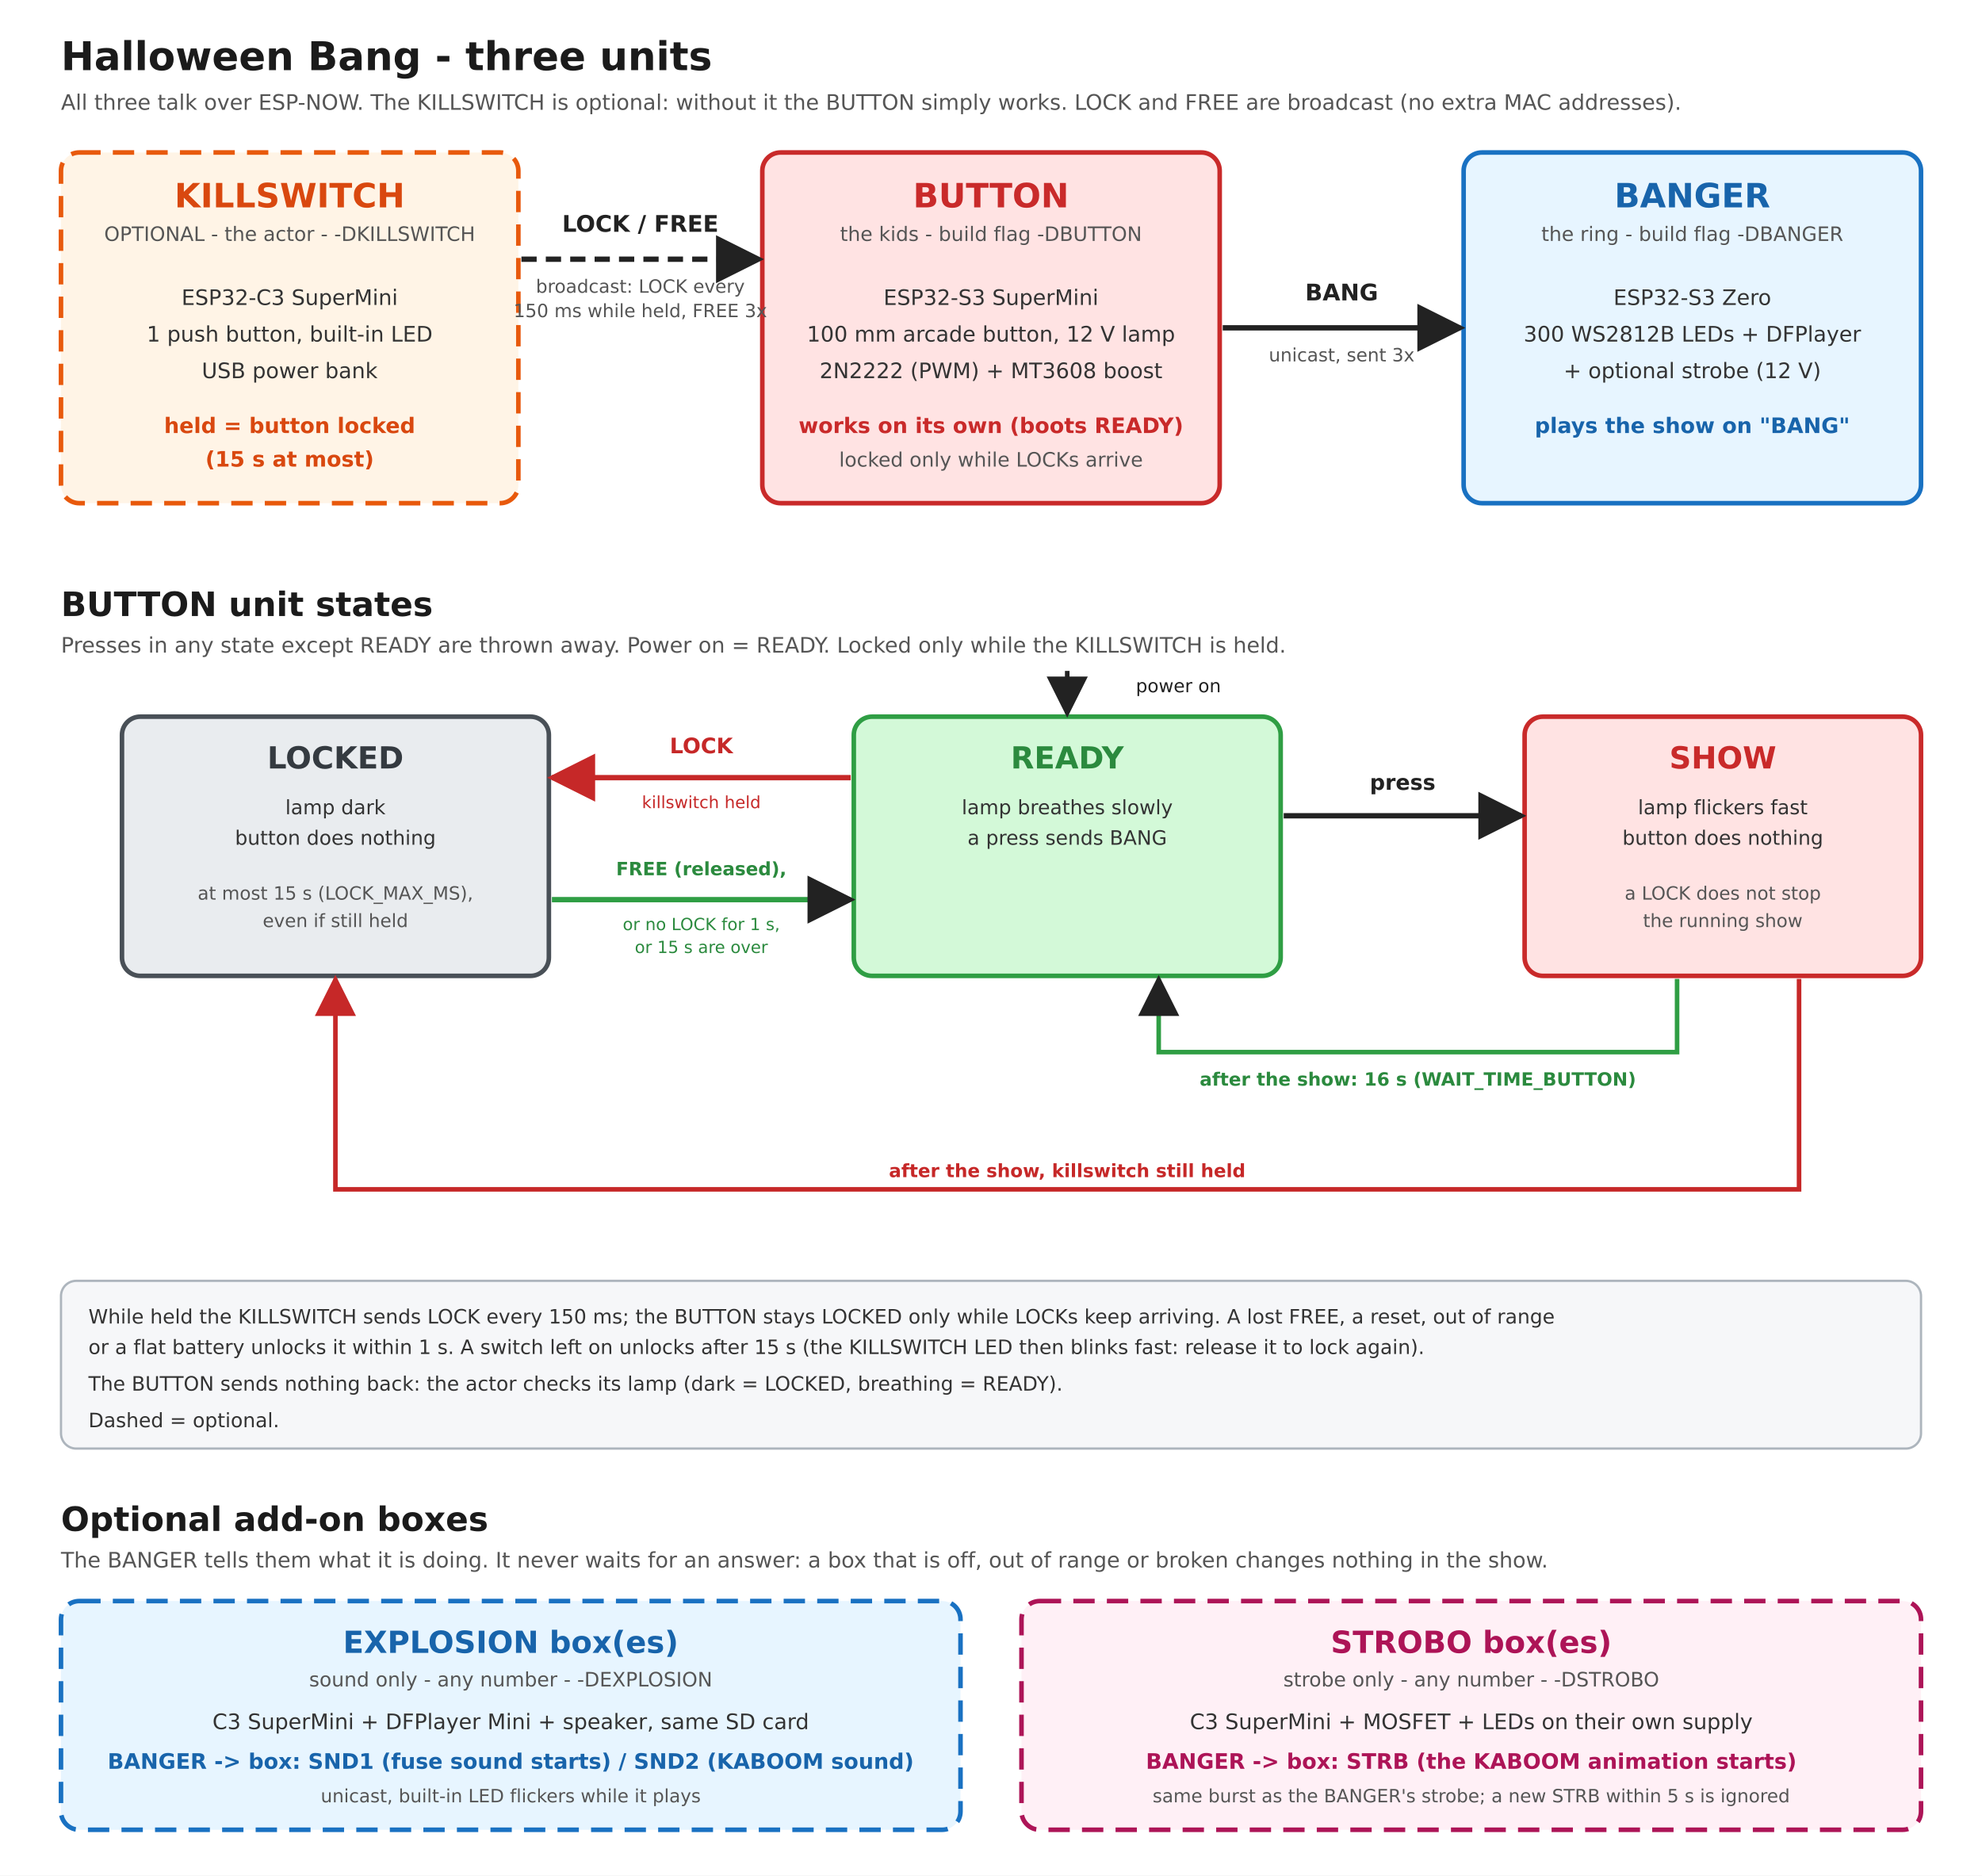
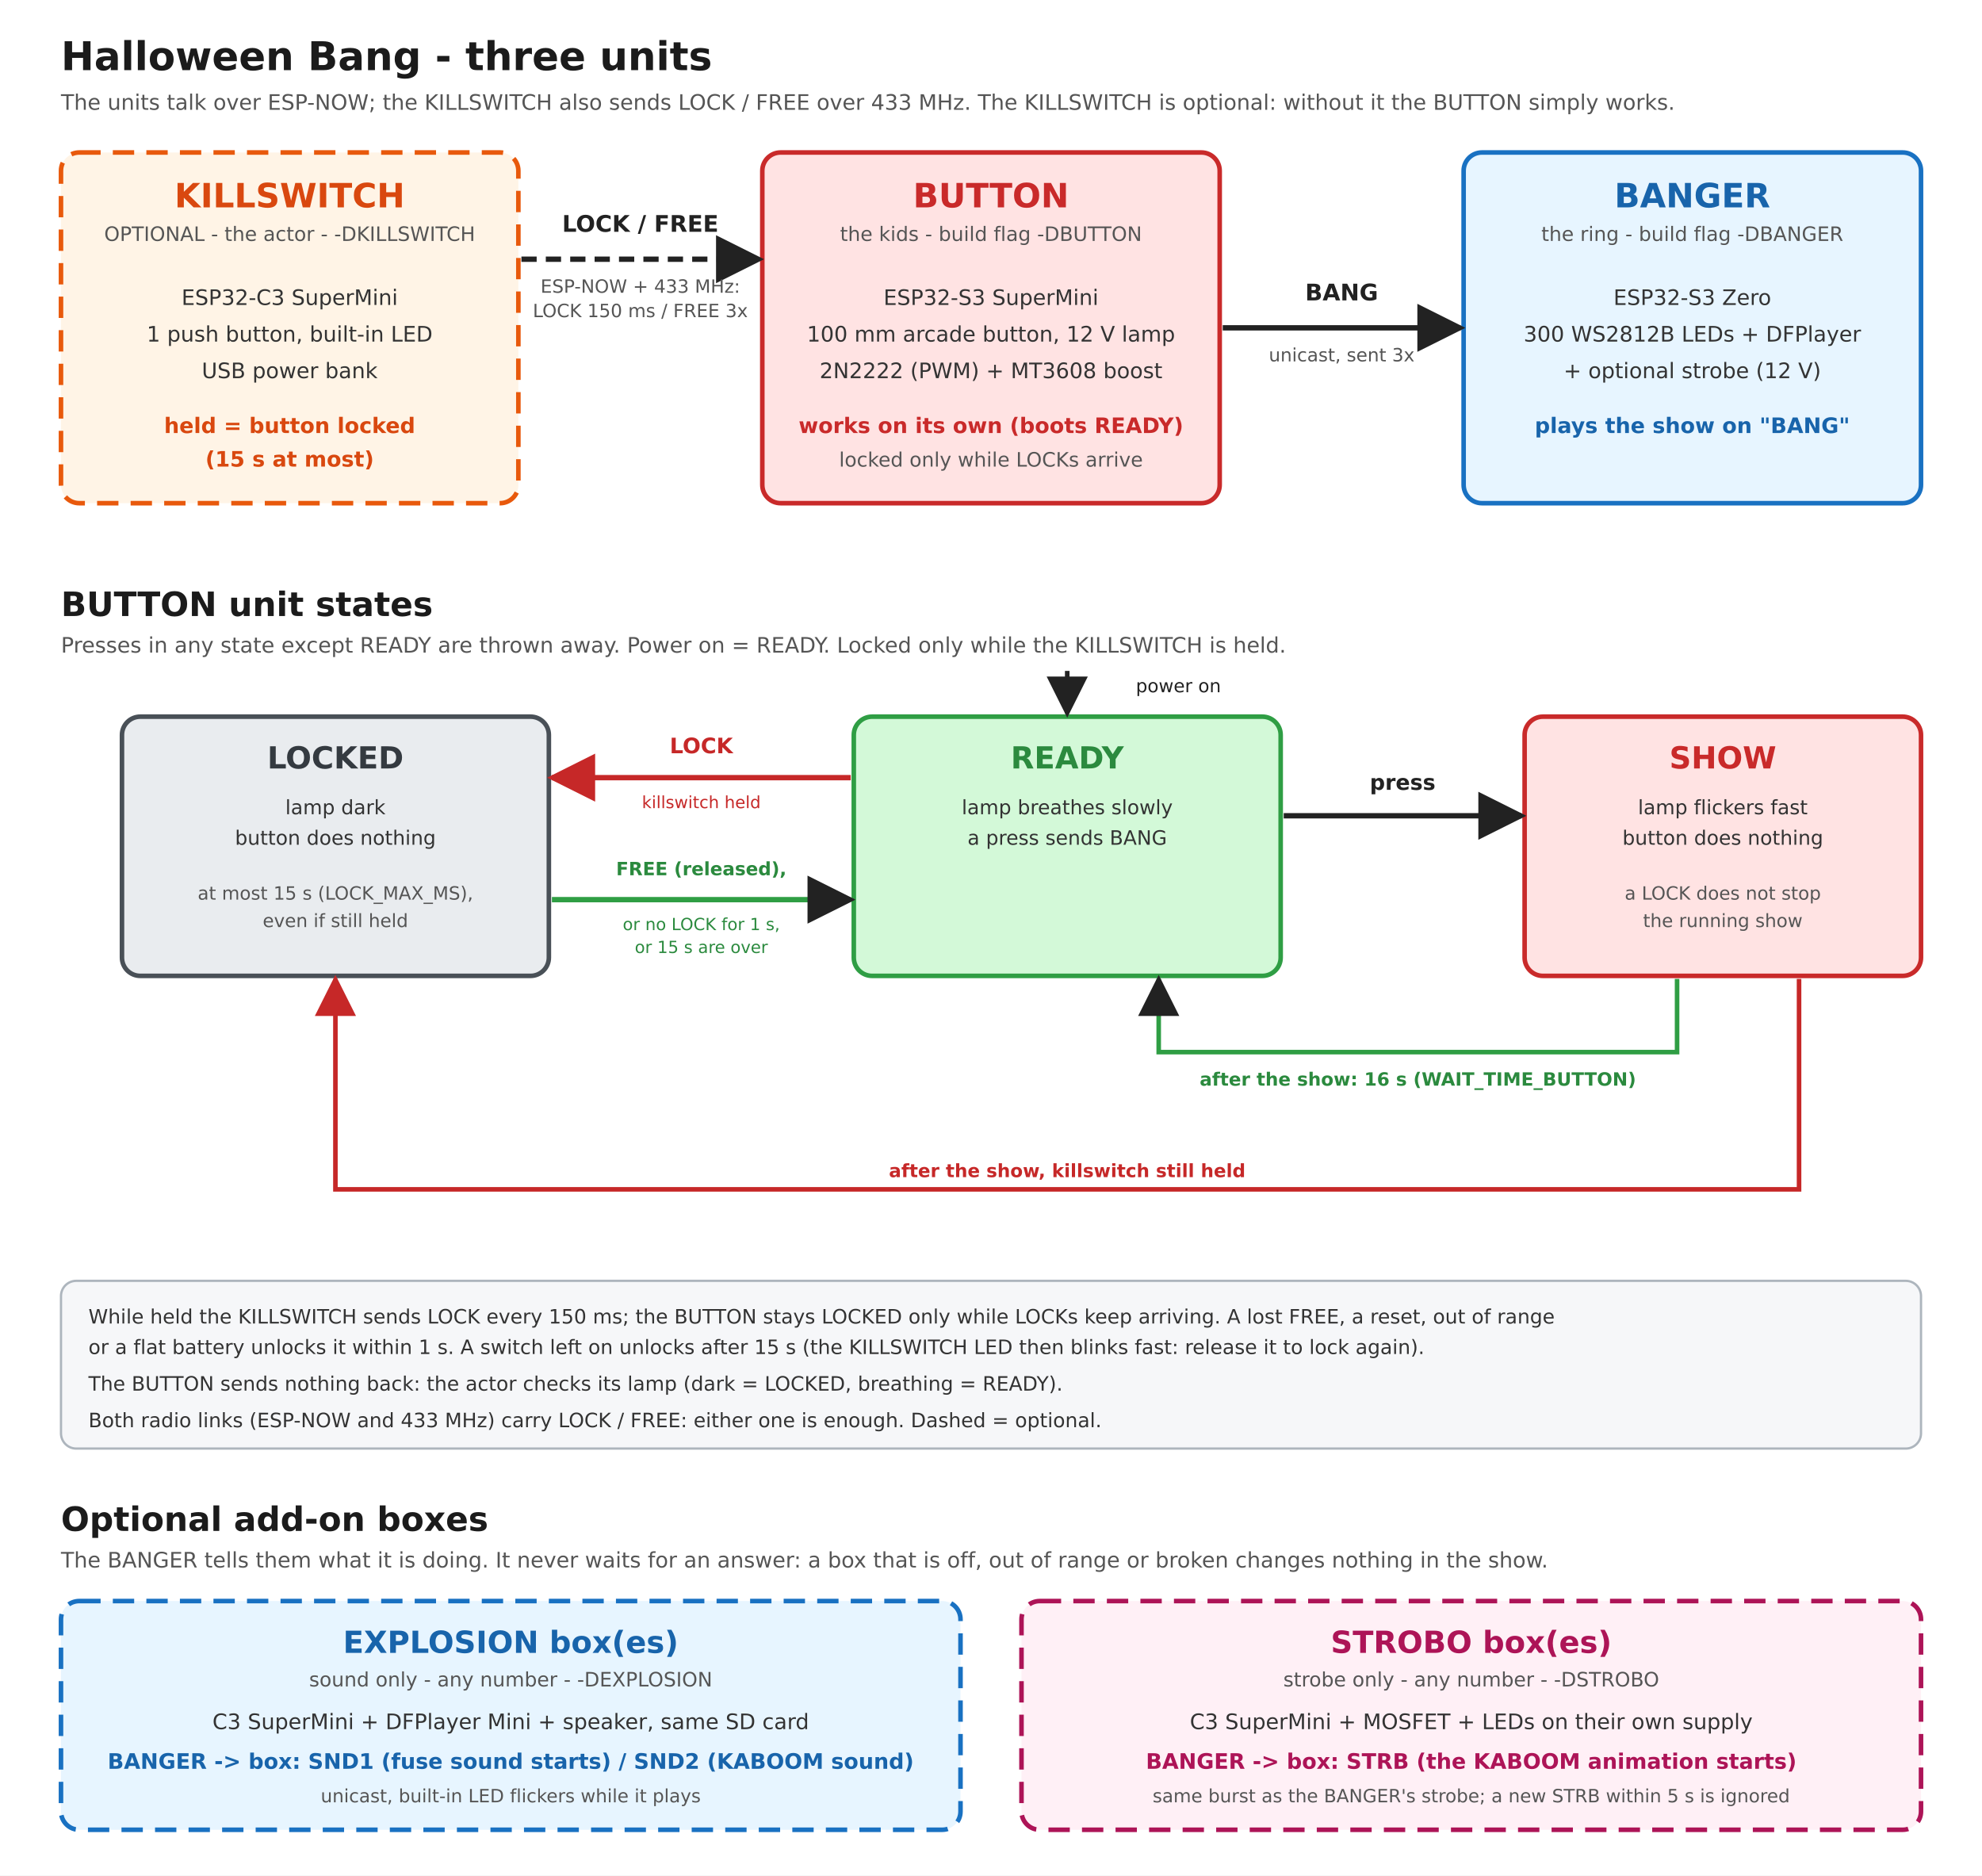
<svg xmlns="http://www.w3.org/2000/svg" viewBox="0 0 1300 1230" width="1300" height="1230" font-family="DejaVu Sans, Helvetica, Arial, sans-serif">
  <defs>
    <marker id="arr" viewBox="0 0 10 10" refX="9" refY="5" markerWidth="9" markerHeight="9" orient="auto-start-reverse">
      <path d="M0,0 L10,5 L0,10 z" fill="#222" />
    </marker>
    <marker id="arrr" viewBox="0 0 10 10" refX="9" refY="5" markerWidth="9" markerHeight="9" orient="auto-start-reverse">
      <path d="M0,0 L10,5 L0,10 z" fill="#c62828" />
    </marker>
  </defs>
  <rect width="1300" height="1230" fill="#ffffff" />
  <text x="40" y="46" font-size="26" font-weight="bold" fill="#1b1b1b">Halloween Bang - three units</text>
-   <text x="40" y="72" font-size="14" fill="#555">All three talk over ESP-NOW. The KILLSWITCH is optional: without it the BUTTON simply works. LOCK and FREE are broadcast (no extra MAC addresses).</text>
+   <text x="40" y="72" font-size="14" fill="#555">The units talk over ESP-NOW; the KILLSWITCH also sends LOCK / FREE over 433 MHz. The KILLSWITCH is optional: without it the BUTTON simply works.</text>
  <rect x="40" y="100" width="300" height="230" rx="12" fill="#fff4e6" stroke="#e8590c" stroke-width="3" stroke-dasharray="14 8" />
  <text x="190" y="136" font-size="22" font-weight="bold" fill="#d9480f" text-anchor="middle">KILLSWITCH</text>
  <text x="190" y="158" font-size="13" fill="#555" text-anchor="middle">OPTIONAL  -  the actor  -  -DKILLSWITCH</text>
  <text x="190" y="200" font-size="14" fill="#333" text-anchor="middle">ESP32-C3 SuperMini</text>
  <text x="190" y="224" font-size="14" fill="#333" text-anchor="middle">1 push button, built-in LED</text>
  <text x="190" y="248" font-size="14" fill="#333" text-anchor="middle">USB power bank</text>
  <text x="190" y="284" font-size="14" font-weight="bold" fill="#d9480f" text-anchor="middle">held = button locked</text>
  <text x="190" y="306" font-size="14" font-weight="bold" fill="#d9480f" text-anchor="middle">(15 s at most)</text>
  <rect x="500" y="100" width="300" height="230" rx="12" fill="#ffe3e3" stroke="#c92a2a" stroke-width="3" />
  <text x="650" y="136" font-size="22" font-weight="bold" fill="#c92a2a" text-anchor="middle">BUTTON</text>
  <text x="650" y="158" font-size="13" fill="#555" text-anchor="middle">the kids  -  build flag -DBUTTON</text>
  <text x="650" y="200" font-size="14" fill="#333" text-anchor="middle">ESP32-S3 SuperMini</text>
  <text x="650" y="224" font-size="14" fill="#333" text-anchor="middle">100 mm arcade button, 12 V lamp</text>
  <text x="650" y="248" font-size="14" fill="#333" text-anchor="middle">2N2222 (PWM) + MT3608 boost</text>
  <text x="650" y="284" font-size="14" font-weight="bold" fill="#c92a2a" text-anchor="middle">works on its own (boots READY)</text>
  <text x="650" y="306" font-size="13" fill="#555" text-anchor="middle">locked only while LOCKs arrive</text>
  <rect x="960" y="100" width="300" height="230" rx="12" fill="#e7f5ff" stroke="#1971c2" stroke-width="3" />
  <text x="1110" y="136" font-size="22" font-weight="bold" fill="#1864ab" text-anchor="middle">BANGER</text>
  <text x="1110" y="158" font-size="13" fill="#555" text-anchor="middle">the ring  -  build flag -DBANGER</text>
  <text x="1110" y="200" font-size="14" fill="#333" text-anchor="middle">ESP32-S3 Zero</text>
  <text x="1110" y="224" font-size="14" fill="#333" text-anchor="middle">300 WS2812B LEDs + DFPlayer</text>
  <text x="1110" y="248" font-size="14" fill="#333" text-anchor="middle">+ optional strobe (12 V)</text>
  <text x="1110" y="284" font-size="14" font-weight="bold" fill="#1864ab" text-anchor="middle">plays the show on "BANG"</text>
  <line x1="342" y1="170" x2="498" y2="170" stroke="#222" stroke-width="3.5" stroke-dasharray="10 6" marker-end="url(#arr)" />
  <text x="420" y="152" font-size="15" font-weight="bold" fill="#222" text-anchor="middle">LOCK / FREE</text>
-   <text x="420" y="192" font-size="12" fill="#555" text-anchor="middle">broadcast: LOCK every</text>
-   <text x="420" y="208" font-size="12" fill="#555" text-anchor="middle">150 ms while held, FREE 3x</text>
+   <text x="420" y="192" font-size="12" fill="#555" text-anchor="middle">ESP-NOW + 433 MHz:</text>
+   <text x="420" y="208" font-size="12" fill="#555" text-anchor="middle">LOCK 150 ms / FREE 3x</text>
  <line x1="802" y1="215" x2="958" y2="215" stroke="#222" stroke-width="3.5" marker-end="url(#arr)" />
  <text x="880" y="197" font-size="15" font-weight="bold" fill="#222" text-anchor="middle">BANG</text>
  <text x="880" y="237" font-size="12" fill="#555" text-anchor="middle">unicast, sent 3x</text>
  <text x="40" y="404" font-size="22" font-weight="bold" fill="#1b1b1b">BUTTON unit states</text>
  <text x="40" y="428" font-size="14" fill="#555">Presses in any state except READY are thrown away. Power on = READY. Locked only while the KILLSWITCH is held.</text>
  <rect x="80" y="470" width="280" height="170" rx="12" fill="#e9ecef" stroke="#495057" stroke-width="3" />
  <text x="220" y="504" font-size="20" font-weight="bold" fill="#343a40" text-anchor="middle">LOCKED</text>
  <text x="220" y="534" font-size="13" fill="#333" text-anchor="middle">lamp dark</text>
  <text x="220" y="554" font-size="13" fill="#333" text-anchor="middle">button does nothing</text>
  <text x="220" y="590" font-size="12" fill="#555" text-anchor="middle">at most 15 s (LOCK_MAX_MS),</text>
  <text x="220" y="608" font-size="12" fill="#555" text-anchor="middle">even if still held</text>
  <rect x="560" y="470" width="280" height="170" rx="12" fill="#d3f9d8" stroke="#2f9e44" stroke-width="3" />
  <text x="700" y="504" font-size="20" font-weight="bold" fill="#2b8a3e" text-anchor="middle">READY</text>
  <text x="700" y="534" font-size="13" fill="#333" text-anchor="middle">lamp breathes slowly</text>
  <text x="700" y="554" font-size="13" fill="#333" text-anchor="middle">a press sends BANG</text>
  <line x1="700" y1="440" x2="700" y2="468" stroke="#222" stroke-width="3" marker-end="url(#arr)" />
  <text x="745" y="454" font-size="12" fill="#222">power on</text>
  <rect x="1000" y="470" width="260" height="170" rx="12" fill="#ffe3e3" stroke="#c92a2a" stroke-width="3" />
  <text x="1130" y="504" font-size="20" font-weight="bold" fill="#c92a2a" text-anchor="middle">SHOW</text>
  <text x="1130" y="534" font-size="13" fill="#333" text-anchor="middle">lamp flickers fast</text>
  <text x="1130" y="554" font-size="13" fill="#333" text-anchor="middle">button does nothing</text>
  <text x="1130" y="590" font-size="12" fill="#555" text-anchor="middle">a LOCK does not stop</text>
  <text x="1130" y="608" font-size="12" fill="#555" text-anchor="middle">the running show</text>
  <line x1="558" y1="510" x2="362" y2="510" stroke="#c62828" stroke-width="3.5" marker-end="url(#arrr)" />
  <text x="460" y="494" font-size="14" font-weight="bold" fill="#c62828" text-anchor="middle">LOCK</text>
  <text x="460" y="530" font-size="11" fill="#c62828" text-anchor="middle">killswitch held</text>
  <line x1="362" y1="590" x2="558" y2="590" stroke="#2f9e44" stroke-width="3.5" marker-end="url(#arr)" />
  <text x="460" y="574" font-size="12" font-weight="bold" fill="#2b8a3e" text-anchor="middle">FREE (released),</text>
  <text x="460" y="610" font-size="11" fill="#2b8a3e" text-anchor="middle">or no LOCK for 1 s,</text>
  <text x="460" y="625" font-size="11" fill="#2b8a3e" text-anchor="middle">or 15 s are over</text>
  <line x1="842" y1="535" x2="998" y2="535" stroke="#222" stroke-width="3.5" marker-end="url(#arr)" />
  <text x="920" y="518" font-size="14" font-weight="bold" fill="#222" text-anchor="middle">press</text>
  <polyline points="1100,642 1100,690 760,690 760,642" fill="none" stroke="#2f9e44" stroke-width="3" marker-end="url(#arr)" />
  <text x="930" y="712" font-size="12" font-weight="bold" fill="#2b8a3e" text-anchor="middle">after the show: 16 s (WAIT_TIME_BUTTON)</text>
  <polyline points="1180,642 1180,780 220,780 220,642" fill="none" stroke="#c62828" stroke-width="3" marker-end="url(#arrr)" />
  <text x="700" y="772" font-size="12" font-weight="bold" fill="#c62828" text-anchor="middle">after the show, killswitch still held</text>
  <rect x="40" y="840" width="1220" height="110" rx="10" fill="#f6f7f9" stroke="#adb5bd" stroke-width="1.5" />
  <text x="58" y="868" font-size="13" fill="#333">While held the KILLSWITCH sends LOCK every 150 ms; the BUTTON stays LOCKED only while LOCKs keep arriving. A lost FREE, a reset, out of range</text>
  <text x="58" y="888" font-size="13" fill="#333">or a flat battery unlocks it within 1 s. A switch left on unlocks after 15 s (the KILLSWITCH LED then blinks fast: release it to lock again).</text>
  <text x="58" y="912" font-size="13" fill="#333">The BUTTON sends nothing back: the actor checks its lamp (dark = LOCKED, breathing = READY).</text>
-   <text x="58" y="936" font-size="13" fill="#333">Dashed = optional.</text>
+   <text x="58" y="936" font-size="13" fill="#333">Both radio links (ESP-NOW and 433 MHz) carry LOCK / FREE: either one is enough. Dashed = optional.</text>
  <text x="40" y="1004" font-size="22" font-weight="bold" fill="#1b1b1b">Optional add-on boxes</text>
  <text x="40" y="1028" font-size="14" fill="#555">The BANGER tells them what it is doing. It never waits for an answer: a box that is off, out of range or broken changes nothing in the show.</text>
  <rect x="40" y="1050" width="590" height="150" rx="12" fill="#e7f5ff" stroke="#1971c2" stroke-width="3" stroke-dasharray="14 8" />
  <text x="335" y="1084" font-size="20" font-weight="bold" fill="#1864ab" text-anchor="middle">EXPLOSION box(es)</text>
  <text x="335" y="1106" font-size="13" fill="#555" text-anchor="middle">sound only  -  any number  -  -DEXPLOSION</text>
  <text x="335" y="1134" font-size="14" fill="#333" text-anchor="middle">C3 SuperMini + DFPlayer Mini + speaker, same SD card</text>
  <text x="335" y="1160" font-size="14" font-weight="bold" fill="#1864ab" text-anchor="middle">BANGER -&gt; box:  SND1 (fuse sound starts)  /  SND2 (KABOOM sound)</text>
  <text x="335" y="1182" font-size="12" fill="#555" text-anchor="middle">unicast, built-in LED flickers while it plays</text>
  <rect x="670" y="1050" width="590" height="150" rx="12" fill="#fff0f6" stroke="#ad1457" stroke-width="3" stroke-dasharray="14 8" />
  <text x="965" y="1084" font-size="20" font-weight="bold" fill="#ad1457" text-anchor="middle">STROBO box(es)</text>
  <text x="965" y="1106" font-size="13" fill="#555" text-anchor="middle">strobe only  -  any number  -  -DSTROBO</text>
  <text x="965" y="1134" font-size="14" fill="#333" text-anchor="middle">C3 SuperMini + MOSFET + LEDs on their own supply</text>
  <text x="965" y="1160" font-size="14" font-weight="bold" fill="#ad1457" text-anchor="middle">BANGER -&gt; box:  STRB (the KABOOM animation starts)</text>
  <text x="965" y="1182" font-size="12" fill="#555" text-anchor="middle">same burst as the BANGER's strobe; a new STRB within 5 s is ignored</text>
</svg>
